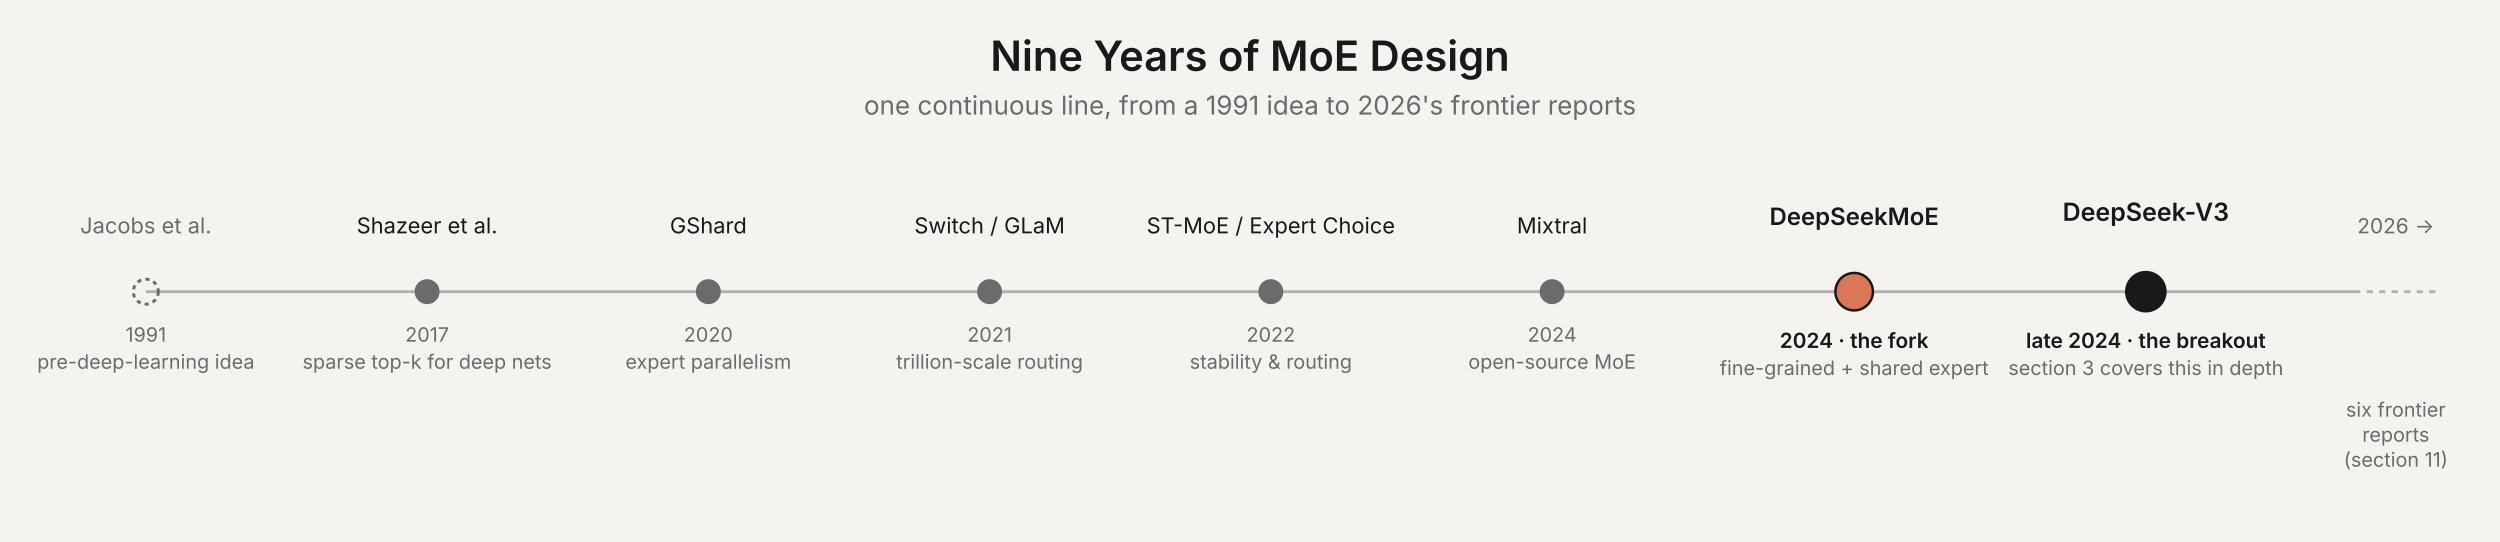
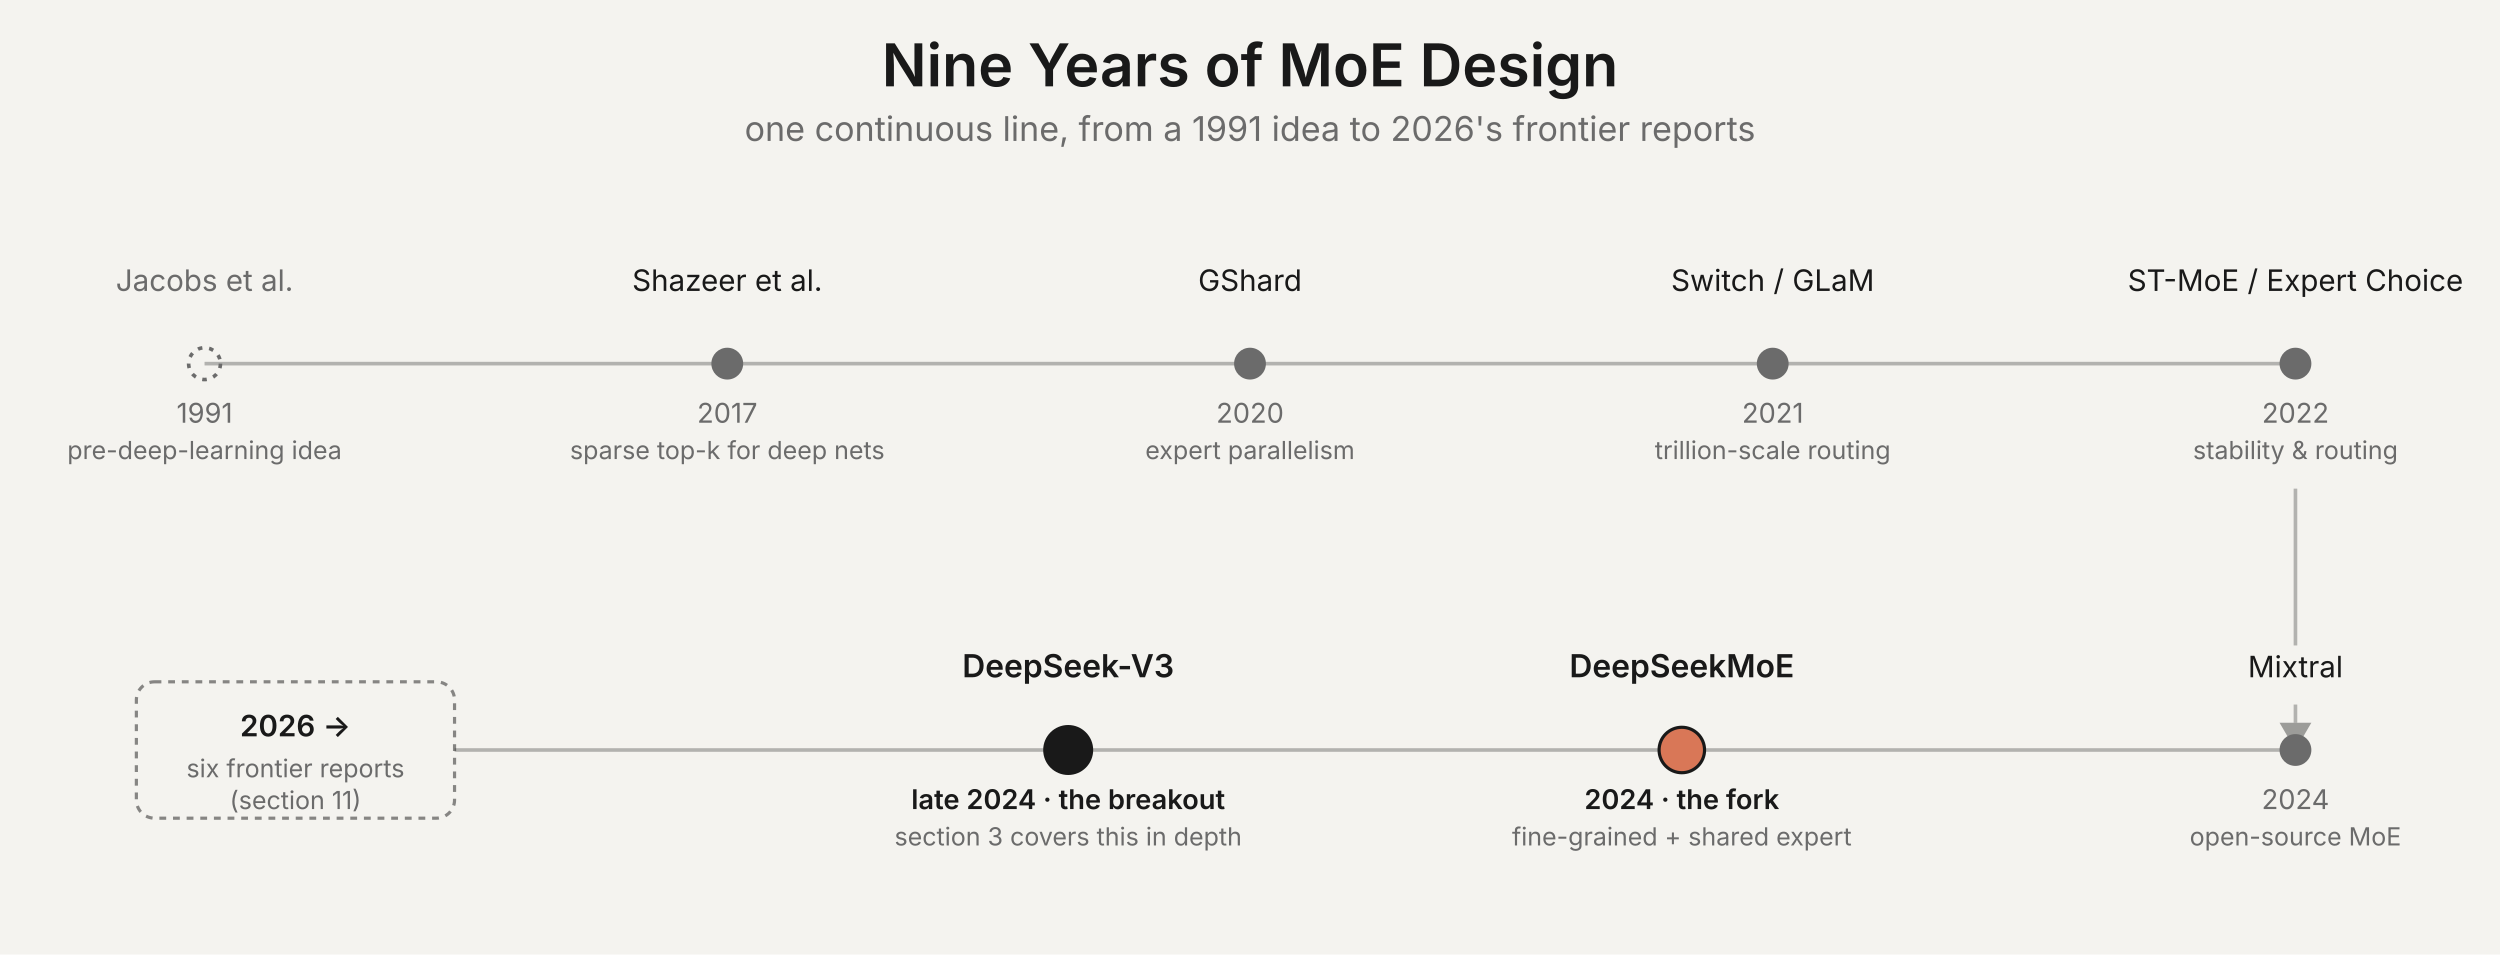
- <svg xmlns="http://www.w3.org/2000/svg" viewBox="0 0 1200 260" font-family="Inter, -apple-system, sans-serif">
-   <rect x="0" y="0" width="1200" height="260" fill="#F4F3EF" />
-   <text x="600" y="34" text-anchor="middle" font-size="20" font-weight="600" fill="#191919">Nine Years of MoE Design</text>
-   <text x="600" y="55" text-anchor="middle" font-size="12.5" fill="#6B6B6B">one continuous line, from a 1991 idea to 2026's frontier reports</text>
-   <line x1="70" y1="140" x2="1130" y2="140" stroke="#191919" stroke-opacity="0.3" stroke-width="1.4" />
-   <circle cx="70" cy="140" r="6" fill="none" stroke="#6B6B6B" stroke-width="1.4" stroke-dasharray="2 2" />
-   <text x="70" y="112" text-anchor="middle" font-size="10.5" fill="#6B6B6B">Jacobs et al.</text>
-   <text x="70" y="164" text-anchor="middle" font-size="9.5" fill="#6B6B6B">1991</text>
-   <text x="70" y="177" text-anchor="middle" font-size="9.5" fill="#6B6B6B">pre-deep-learning idea</text>
-   <circle cx="205" cy="140" r="6" fill="#6B6B6B" />
-   <text x="205" y="112" text-anchor="middle" font-size="10.5" fill="#191919">Shazeer et al.</text>
-   <text x="205" y="164" text-anchor="middle" font-size="9.5" fill="#6B6B6B">2017</text>
-   <text x="205" y="177" text-anchor="middle" font-size="9.5" fill="#6B6B6B">sparse top-k for deep nets</text>
-   <circle cx="340" cy="140" r="6" fill="#6B6B6B" />
-   <text x="340" y="112" text-anchor="middle" font-size="10.5" fill="#191919">GShard</text>
-   <text x="340" y="164" text-anchor="middle" font-size="9.5" fill="#6B6B6B">2020</text>
-   <text x="340" y="177" text-anchor="middle" font-size="9.5" fill="#6B6B6B">expert parallelism</text>
-   <circle cx="475" cy="140" r="6" fill="#6B6B6B" />
-   <text x="475" y="112" text-anchor="middle" font-size="10.5" fill="#191919">Switch / GLaM</text>
-   <text x="475" y="164" text-anchor="middle" font-size="9.5" fill="#6B6B6B">2021</text>
-   <text x="475" y="177" text-anchor="middle" font-size="9.5" fill="#6B6B6B">trillion-scale routing</text>
-   <circle cx="610" cy="140" r="6" fill="#6B6B6B" />
-   <text x="610" y="112" text-anchor="middle" font-size="10.5" fill="#191919">ST-MoE / Expert Choice</text>
-   <text x="610" y="164" text-anchor="middle" font-size="9.5" fill="#6B6B6B">2022</text>
-   <text x="610" y="177" text-anchor="middle" font-size="9.5" fill="#6B6B6B">stability &amp; routing</text>
-   <circle cx="745" cy="140" r="6" fill="#6B6B6B" />
-   <text x="745" y="112" text-anchor="middle" font-size="10.5" fill="#191919">Mixtral</text>
-   <text x="745" y="164" text-anchor="middle" font-size="9.5" fill="#6B6B6B">2024</text>
-   <text x="745" y="177" text-anchor="middle" font-size="9.5" fill="#6B6B6B">open-source MoE</text>
-   <circle cx="890" cy="140" r="9" fill="#D97757" stroke="#191919" stroke-width="1.2" />
-   <text x="890" y="108" text-anchor="middle" font-size="11.5" font-weight="600" fill="#191919">DeepSeekMoE</text>
-   <text x="890" y="167" text-anchor="middle" font-size="10" font-weight="600" fill="#191919">2024 · the fork</text>
-   <text x="890" y="180" text-anchor="middle" font-size="9.5" fill="#6B6B6B">fine-grained + shared expert</text>
-   <circle cx="1030" cy="140" r="10" fill="#191919" />
-   <text x="1030" y="106" text-anchor="middle" font-size="12" font-weight="600" fill="#191919">DeepSeek-V3</text>
-   <text x="1030" y="167" text-anchor="middle" font-size="10" font-weight="600" fill="#191919">late 2024 · the breakout</text>
-   <text x="1030" y="180" text-anchor="middle" font-size="9.5" fill="#6B6B6B">section 3 covers this in depth</text>
-   <line x1="1130" y1="140" x2="1170" y2="140" stroke="#191919" stroke-opacity="0.3" stroke-width="1.4" stroke-dasharray="3 3" />
-   <text x="1150" y="112" text-anchor="middle" font-size="10" fill="#6B6B6B">2026 →</text>
-   <text x="1150" y="200" text-anchor="middle" font-size="9.5" fill="#6B6B6B">six frontier</text>
-   <text x="1150" y="212" text-anchor="middle" font-size="9.5" fill="#6B6B6B">reports</text>
-   <text x="1150" y="224" text-anchor="middle" font-size="9.5" fill="#6B6B6B">(section 11)</text>
+ <svg xmlns="http://www.w3.org/2000/svg" viewBox="0 0 1100 420" font-family="Inter, -apple-system, sans-serif">
+   <rect x="0" y="0" width="1100" height="420" fill="#F4F3EF" />
+   <text x="550" y="38" text-anchor="middle" font-size="26" font-weight="600" fill="#191919">Nine Years of MoE Design</text>
+   <text x="550" y="62" text-anchor="middle" font-size="15" fill="#6B6B6B">one continuous line, from a 1991 idea to 2026's frontier reports</text>
+   <line x1="90" y1="160" x2="1010" y2="160" stroke="#191919" stroke-opacity="0.3" stroke-width="1.6" />
+   <line x1="1010" y1="215" x2="1010" y2="284" stroke="#191919" stroke-opacity="0.3" stroke-width="1.6" />
+   <line x1="1010" y1="310" x2="1010" y2="318" stroke="#191919" stroke-opacity="0.3" stroke-width="1.6" />
+   <polygon points="1010,330 1003,318 1017,318" fill="#191919" fill-opacity="0.4" />
+   <line x1="1010" y1="330" x2="200" y2="330" stroke="#191919" stroke-opacity="0.3" stroke-width="1.6" />
+   <line x1="200" y1="330" x2="130" y2="330" stroke="#191919" stroke-opacity="0.3" stroke-width="1.6" stroke-dasharray="3 3" />
+   <circle cx="90" cy="160" r="7" fill="none" stroke="#6B6B6B" stroke-width="1.6" stroke-dasharray="2 3" />
+   <circle cx="320" cy="160" r="7" fill="#6B6B6B" />
+   <circle cx="550" cy="160" r="7" fill="#6B6B6B" />
+   <circle cx="780" cy="160" r="7" fill="#6B6B6B" />
+   <circle cx="1010" cy="160" r="7" fill="#6B6B6B" />
+   <circle cx="1010" cy="330" r="7" fill="#6B6B6B" />
+   <circle cx="740" cy="330" r="10" fill="#D97757" stroke="#191919" stroke-width="1.4" />
+   <circle cx="470" cy="330" r="11" fill="#191919" />
+   <rect x="60" y="300" width="140" height="60" rx="8" fill="#F4F3EF" stroke="#191919" stroke-opacity="0.5" stroke-width="1.4" stroke-dasharray="3 3" />
+   <text x="90" y="128" text-anchor="middle" font-size="13" fill="#6B6B6B">Jacobs et al.</text>
+   <text x="90" y="186" text-anchor="middle" font-size="12" fill="#6B6B6B">1991</text>
+   <text x="90" y="202" text-anchor="middle" font-size="11" fill="#6B6B6B">pre-deep-learning idea</text>
+   <text x="320" y="128" text-anchor="middle" font-size="13" fill="#191919">Shazeer et al.</text>
+   <text x="320" y="186" text-anchor="middle" font-size="12" fill="#6B6B6B">2017</text>
+   <text x="320" y="202" text-anchor="middle" font-size="11" fill="#6B6B6B">sparse top-k for deep nets</text>
+   <text x="550" y="128" text-anchor="middle" font-size="13" fill="#191919">GShard</text>
+   <text x="550" y="186" text-anchor="middle" font-size="12" fill="#6B6B6B">2020</text>
+   <text x="550" y="202" text-anchor="middle" font-size="11" fill="#6B6B6B">expert parallelism</text>
+   <text x="780" y="128" text-anchor="middle" font-size="13" fill="#191919">Switch / GLaM</text>
+   <text x="780" y="186" text-anchor="middle" font-size="12" fill="#6B6B6B">2021</text>
+   <text x="780" y="202" text-anchor="middle" font-size="11" fill="#6B6B6B">trillion-scale routing</text>
+   <text x="1010" y="128" text-anchor="middle" font-size="13" fill="#191919">ST-MoE / Expert Choice</text>
+   <text x="1010" y="186" text-anchor="middle" font-size="12" fill="#6B6B6B">2022</text>
+   <text x="1010" y="202" text-anchor="middle" font-size="11" fill="#6B6B6B">stability &amp; routing</text>
+   <text x="1010" y="298" text-anchor="middle" font-size="13" fill="#191919">Mixtral</text>
+   <text x="1010" y="356" text-anchor="middle" font-size="12" fill="#6B6B6B">2024</text>
+   <text x="1010" y="372" text-anchor="middle" font-size="11" fill="#6B6B6B">open-source MoE</text>
+   <text x="740" y="298" text-anchor="middle" font-size="14" font-weight="600" fill="#191919">DeepSeekMoE</text>
+   <text x="740" y="356" text-anchor="middle" font-size="12" font-weight="600" fill="#191919">2024 · the fork</text>
+   <text x="740" y="372" text-anchor="middle" font-size="11" fill="#6B6B6B">fine-grained + shared expert</text>
+   <text x="470" y="298" text-anchor="middle" font-size="14" font-weight="600" fill="#191919">DeepSeek-V3</text>
+   <text x="470" y="356" text-anchor="middle" font-size="12" font-weight="600" fill="#191919">late 2024 · the breakout</text>
+   <text x="470" y="372" text-anchor="middle" font-size="11" fill="#6B6B6B">section 3 covers this in depth</text>
+   <text x="130" y="324" text-anchor="middle" font-size="13" font-weight="600" fill="#191919">2026 →</text>
+   <text x="130" y="342" text-anchor="middle" font-size="11" fill="#6B6B6B">six frontier reports</text>
+   <text x="130" y="356" text-anchor="middle" font-size="11" fill="#6B6B6B">(section 11)</text>
</svg>
